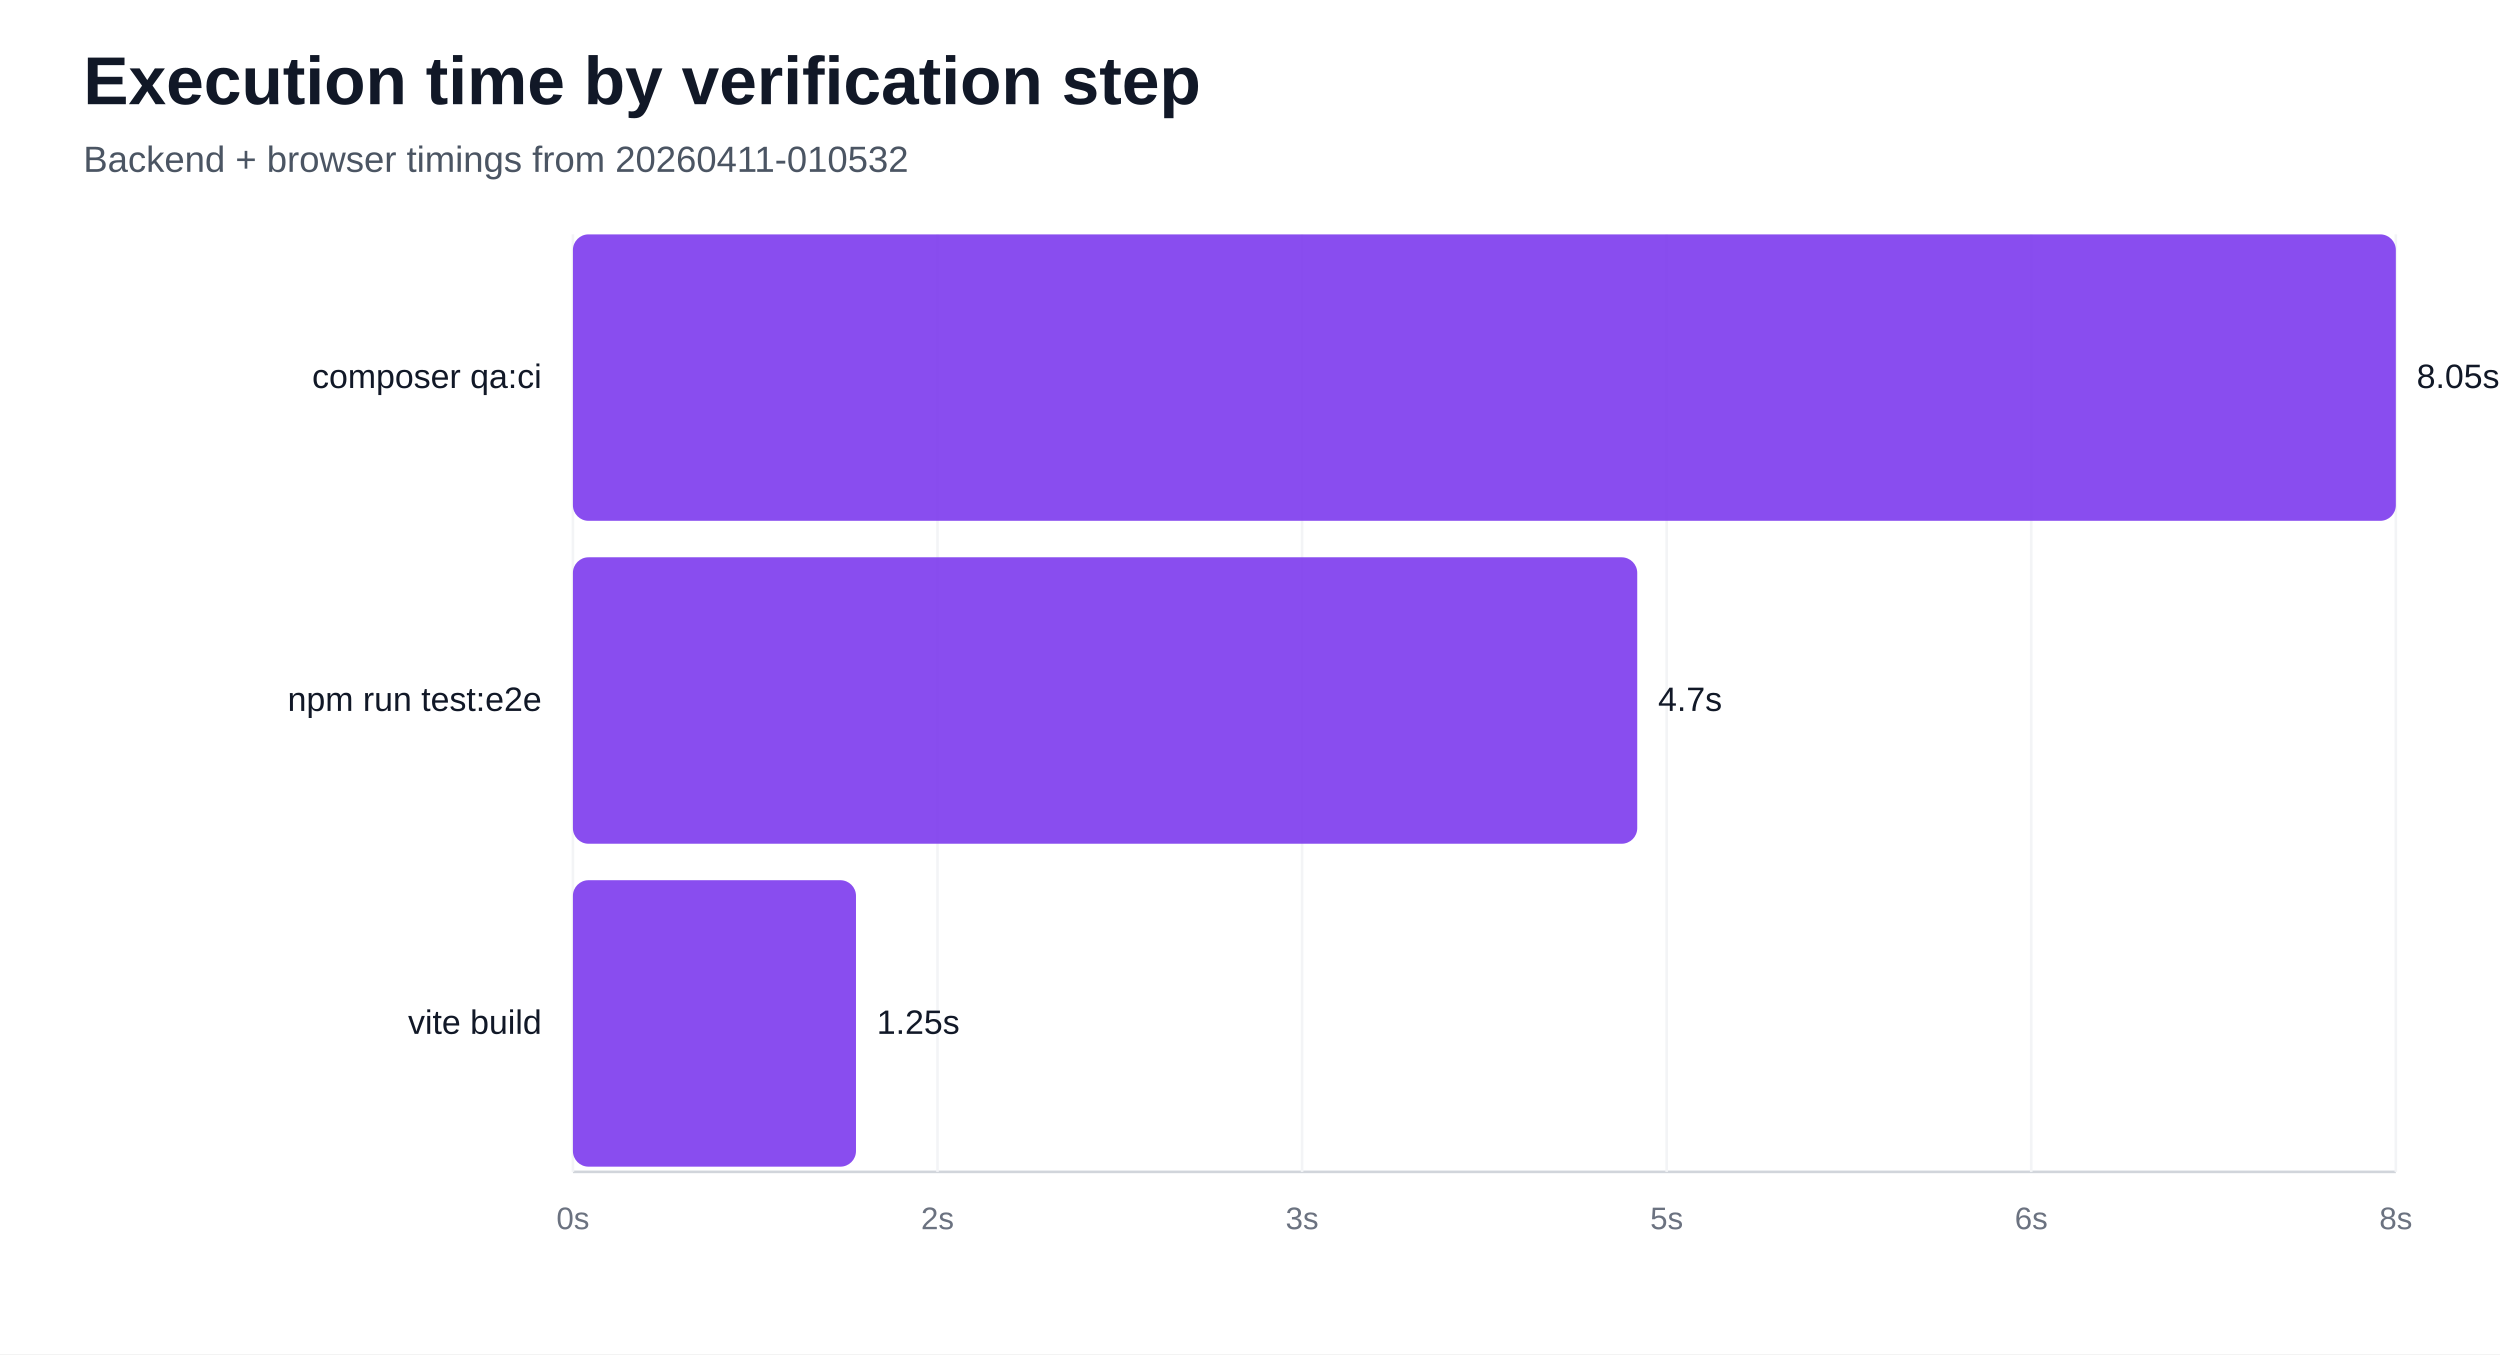
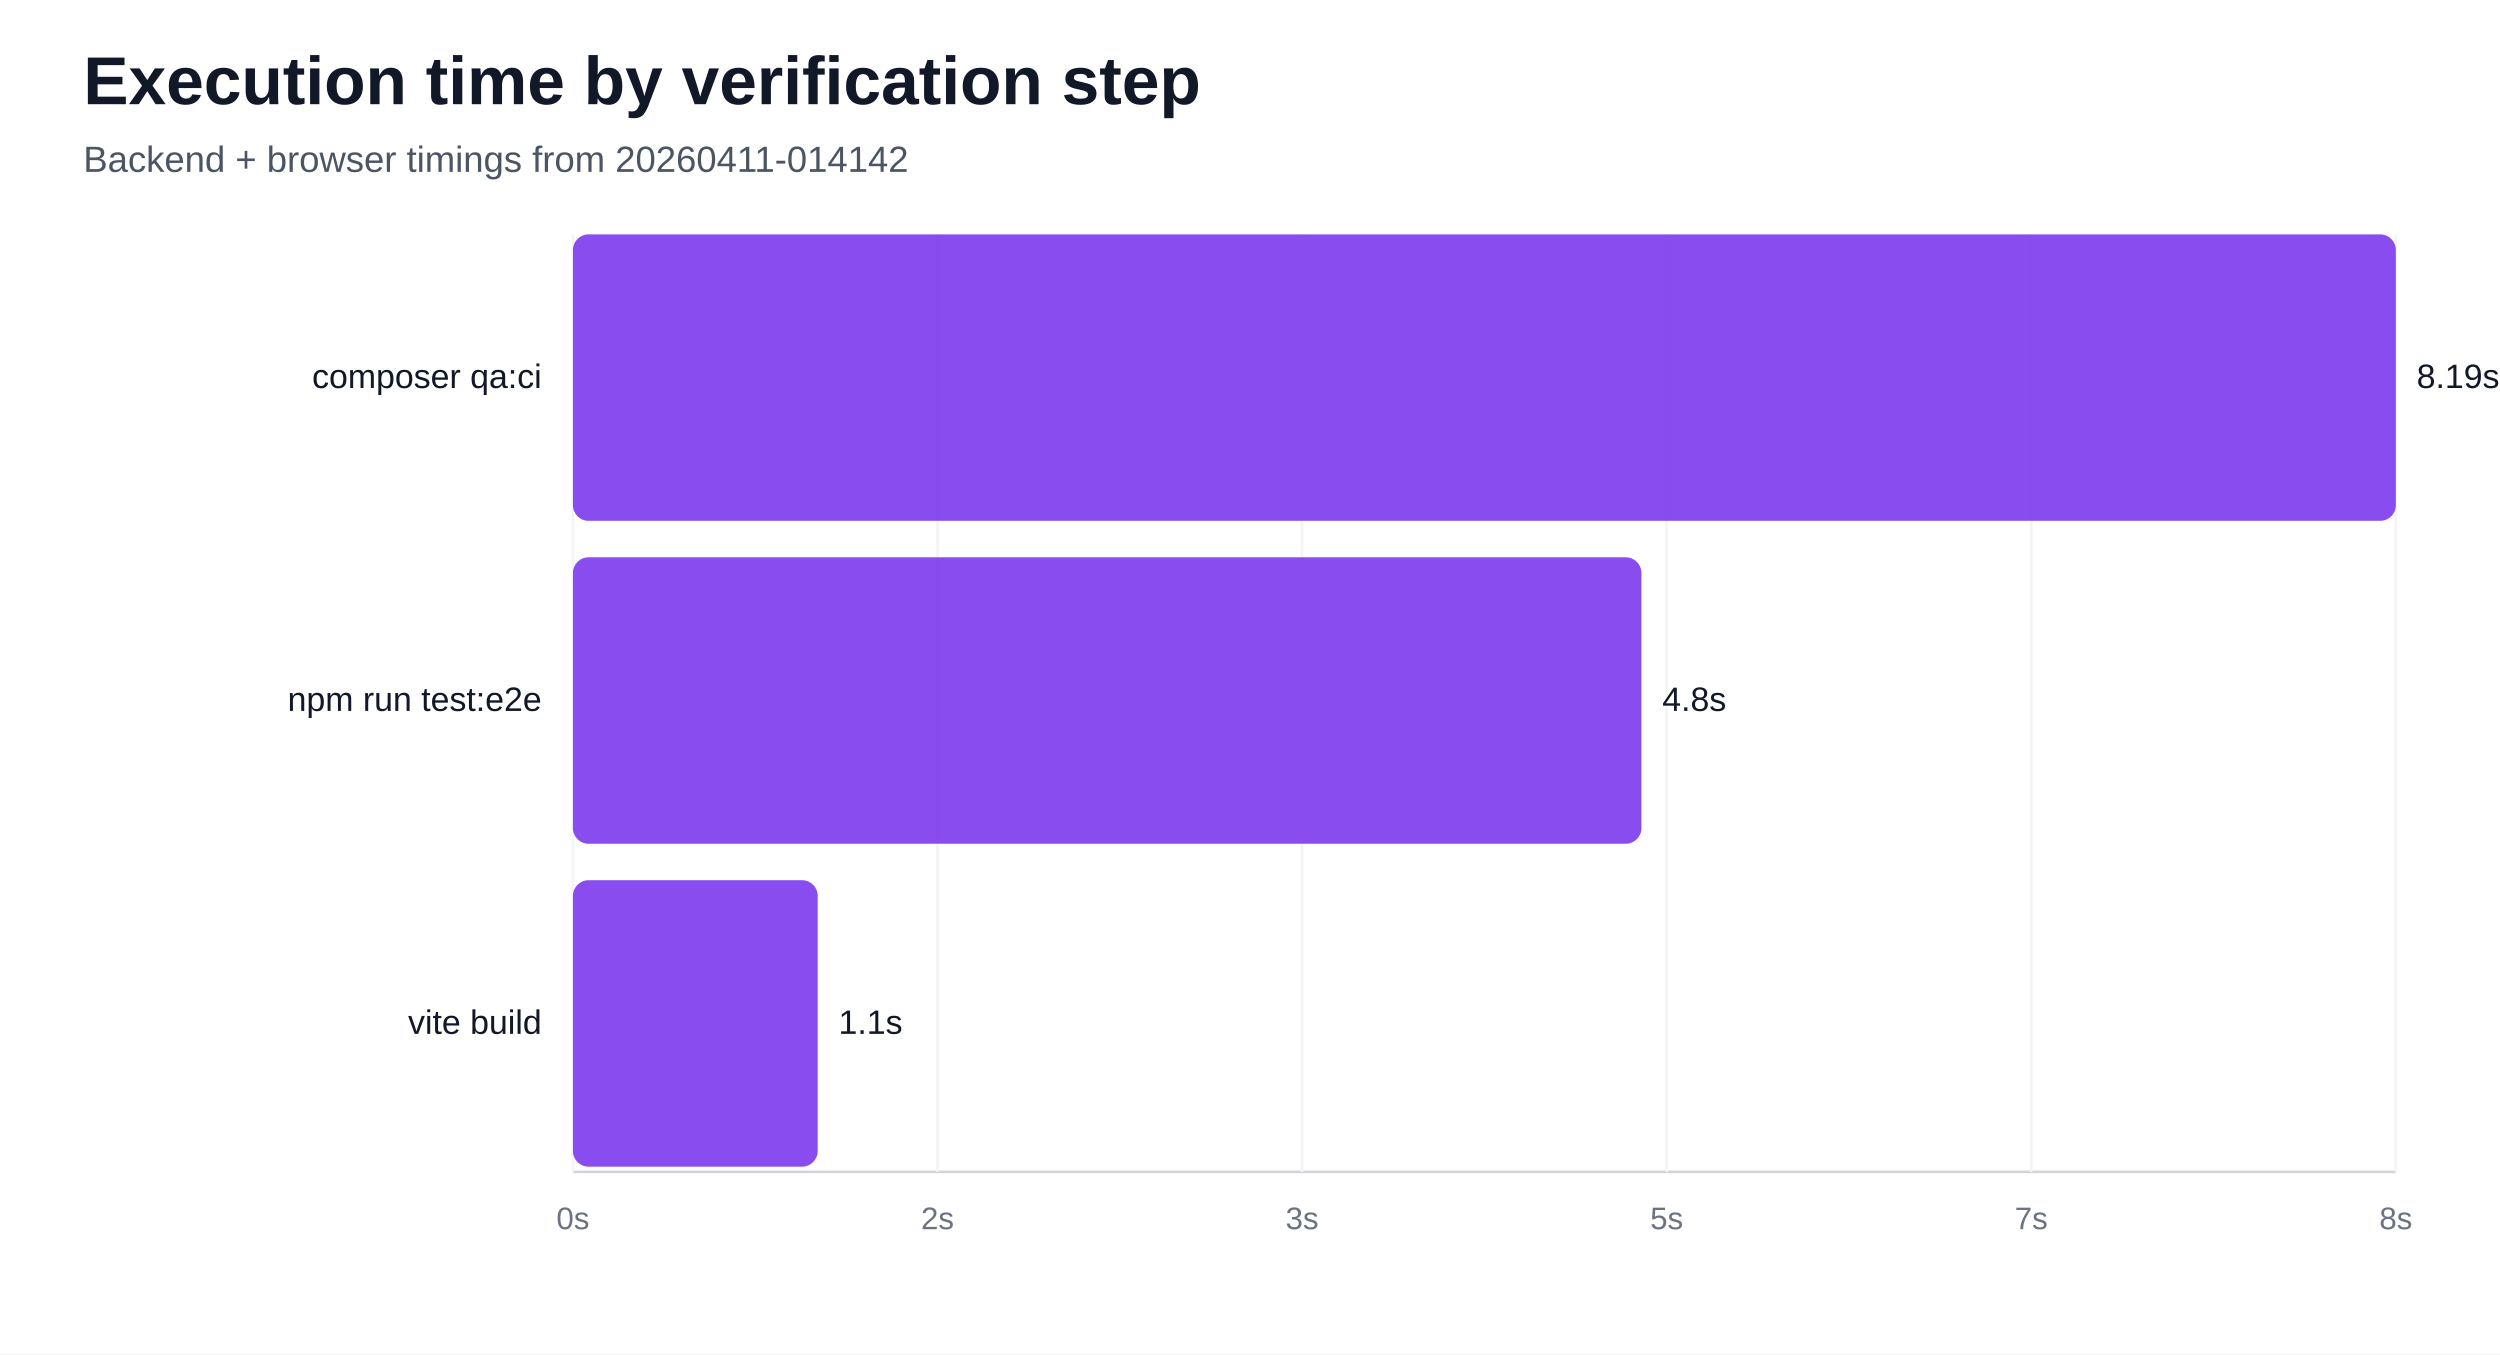
<svg xmlns="http://www.w3.org/2000/svg" width="960" height="520" viewBox="0 0 960 520">
  <rect width="100%" height="100%" fill="#ffffff" />
  <text x="32" y="40" font-family="Arial, Helvetica, sans-serif" font-size="26" font-weight="700" fill="#111827">Execution time by verification step</text>
-   <text x="32" y="66" font-family="Arial, Helvetica, sans-serif" font-size="14" fill="#4b5563">Backend + browser timings from 20260411-010532</text>
+   <text x="32" y="66" font-family="Arial, Helvetica, sans-serif" font-size="14" fill="#4b5563">Backend + browser timings from 20260411-014142</text>
  <line x1="220" y1="450" x2="920" y2="450" stroke="#d1d5db" stroke-width="1" />
  <line x1="220.0" y1="90" x2="220.0" y2="450" stroke="#f3f4f6" stroke-width="1" />
  <text x="220.0" y="472" text-anchor="middle" font-family="Arial, Helvetica, sans-serif" font-size="12" fill="#6b7280">0s</text>
  <line x1="360.0" y1="90" x2="360.0" y2="450" stroke="#f3f4f6" stroke-width="1" />
  <text x="360.0" y="472" text-anchor="middle" font-family="Arial, Helvetica, sans-serif" font-size="12" fill="#6b7280">2s</text>
  <line x1="500.0" y1="90" x2="500.0" y2="450" stroke="#f3f4f6" stroke-width="1" />
  <text x="500.0" y="472" text-anchor="middle" font-family="Arial, Helvetica, sans-serif" font-size="12" fill="#6b7280">3s</text>
  <line x1="640.0" y1="90" x2="640.0" y2="450" stroke="#f3f4f6" stroke-width="1" />
  <text x="640.0" y="472" text-anchor="middle" font-family="Arial, Helvetica, sans-serif" font-size="12" fill="#6b7280">5s</text>
  <line x1="780.0" y1="90" x2="780.0" y2="450" stroke="#f3f4f6" stroke-width="1" />
-   <text x="780.0" y="472" text-anchor="middle" font-family="Arial, Helvetica, sans-serif" font-size="12" fill="#6b7280">6s</text>
+   <text x="780.0" y="472" text-anchor="middle" font-family="Arial, Helvetica, sans-serif" font-size="12" fill="#6b7280">7s</text>
  <line x1="920.0" y1="90" x2="920.0" y2="450" stroke="#f3f4f6" stroke-width="1" />
  <text x="920.0" y="472" text-anchor="middle" font-family="Arial, Helvetica, sans-serif" font-size="12" fill="#6b7280">8s</text>
  <text x="208" y="149.0" text-anchor="end" font-family="Arial, Helvetica, sans-serif" font-size="13" fill="#111827">composer qa:ci</text>
  <rect x="220" y="90" width="700.0" height="110" rx="6" fill="#7c3aed" opacity="0.9" />
-   <text x="928.0" y="149.0" font-family="Arial, Helvetica, sans-serif" font-size="13" fill="#111827">8.05s</text>
+   <text x="928.0" y="149.0" font-family="Arial, Helvetica, sans-serif" font-size="13" fill="#111827">8.19s</text>
  <text x="208" y="273.0" text-anchor="end" font-family="Arial, Helvetica, sans-serif" font-size="13" fill="#111827">npm run test:e2e</text>
-   <rect x="220" y="214" width="408.7" height="110" rx="6" fill="#7c3aed" opacity="0.9" />
-   <text x="636.7" y="273.0" font-family="Arial, Helvetica, sans-serif" font-size="13" fill="#111827">4.7s</text>
+   <rect x="220" y="214" width="410.3" height="110" rx="6" fill="#7c3aed" opacity="0.9" />
+   <text x="638.3" y="273.0" font-family="Arial, Helvetica, sans-serif" font-size="13" fill="#111827">4.8s</text>
  <text x="208" y="397.0" text-anchor="end" font-family="Arial, Helvetica, sans-serif" font-size="13" fill="#111827">vite build</text>
-   <rect x="220" y="338" width="108.7" height="110" rx="6" fill="#7c3aed" opacity="0.9" />
-   <text x="336.7" y="397.0" font-family="Arial, Helvetica, sans-serif" font-size="13" fill="#111827">1.25s</text>
+   <rect x="220" y="338" width="94.0" height="110" rx="6" fill="#7c3aed" opacity="0.9" />
+   <text x="322.0" y="397.0" font-family="Arial, Helvetica, sans-serif" font-size="13" fill="#111827">1.1s</text>
</svg>
